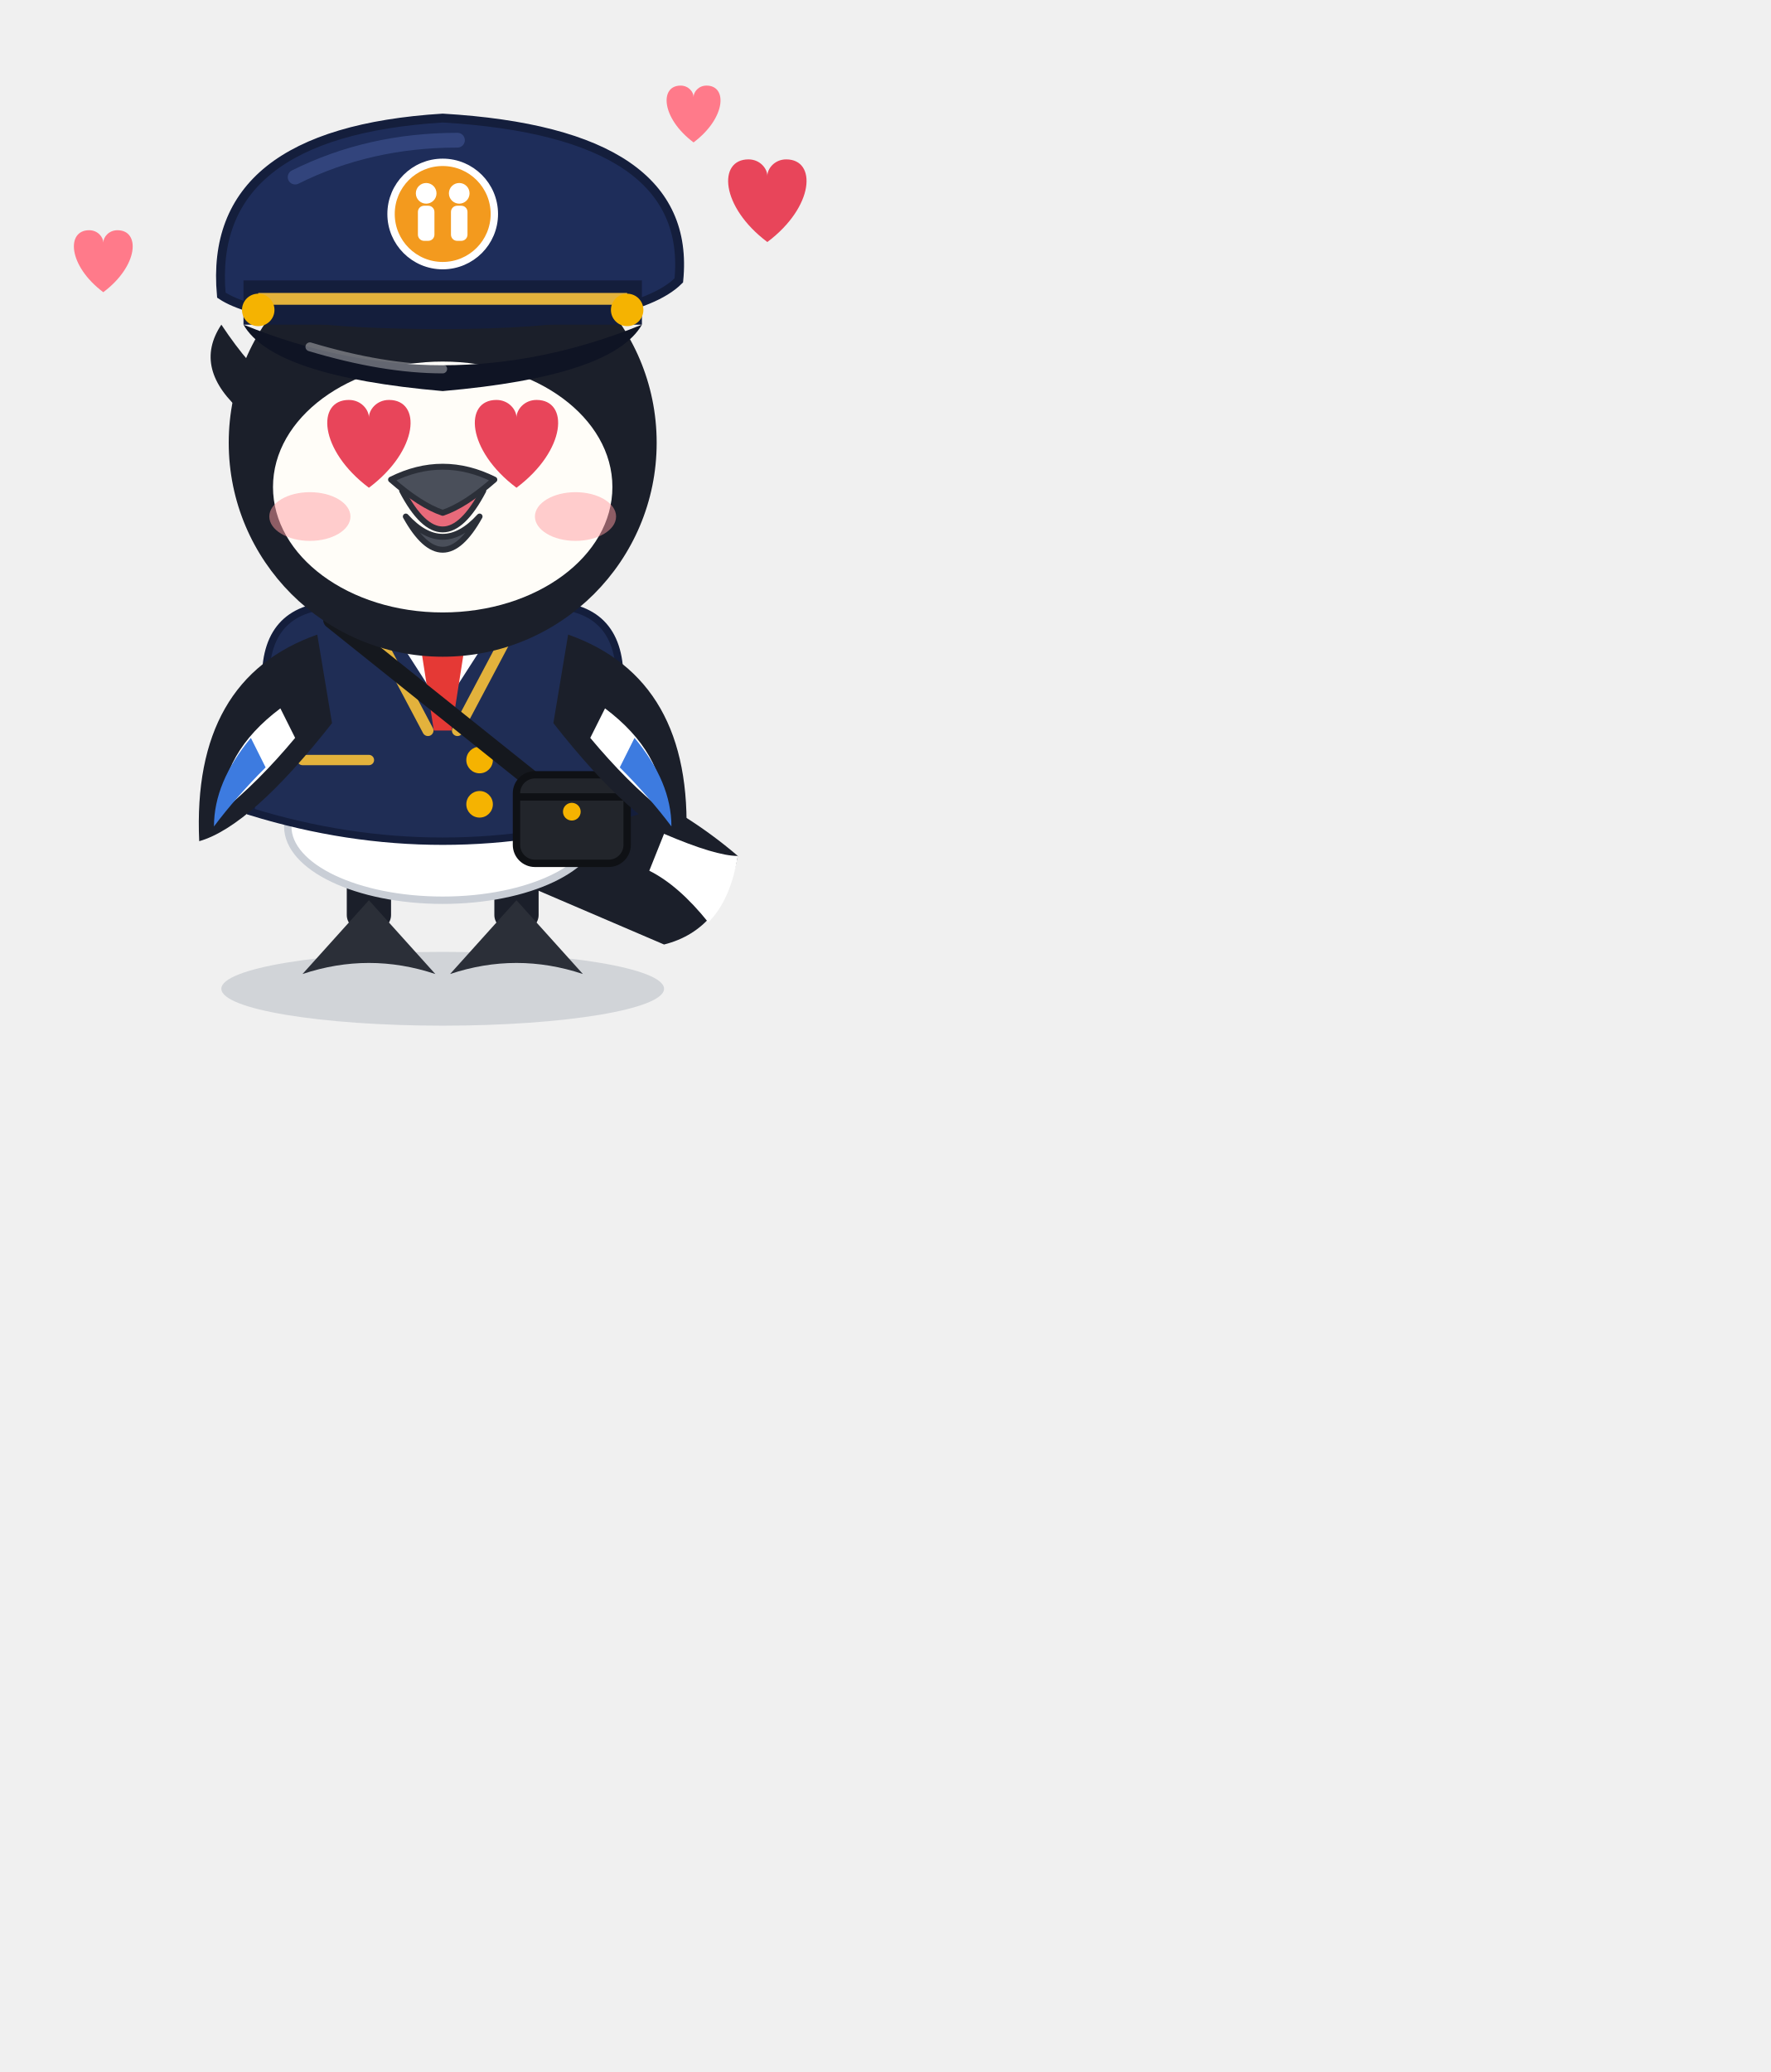
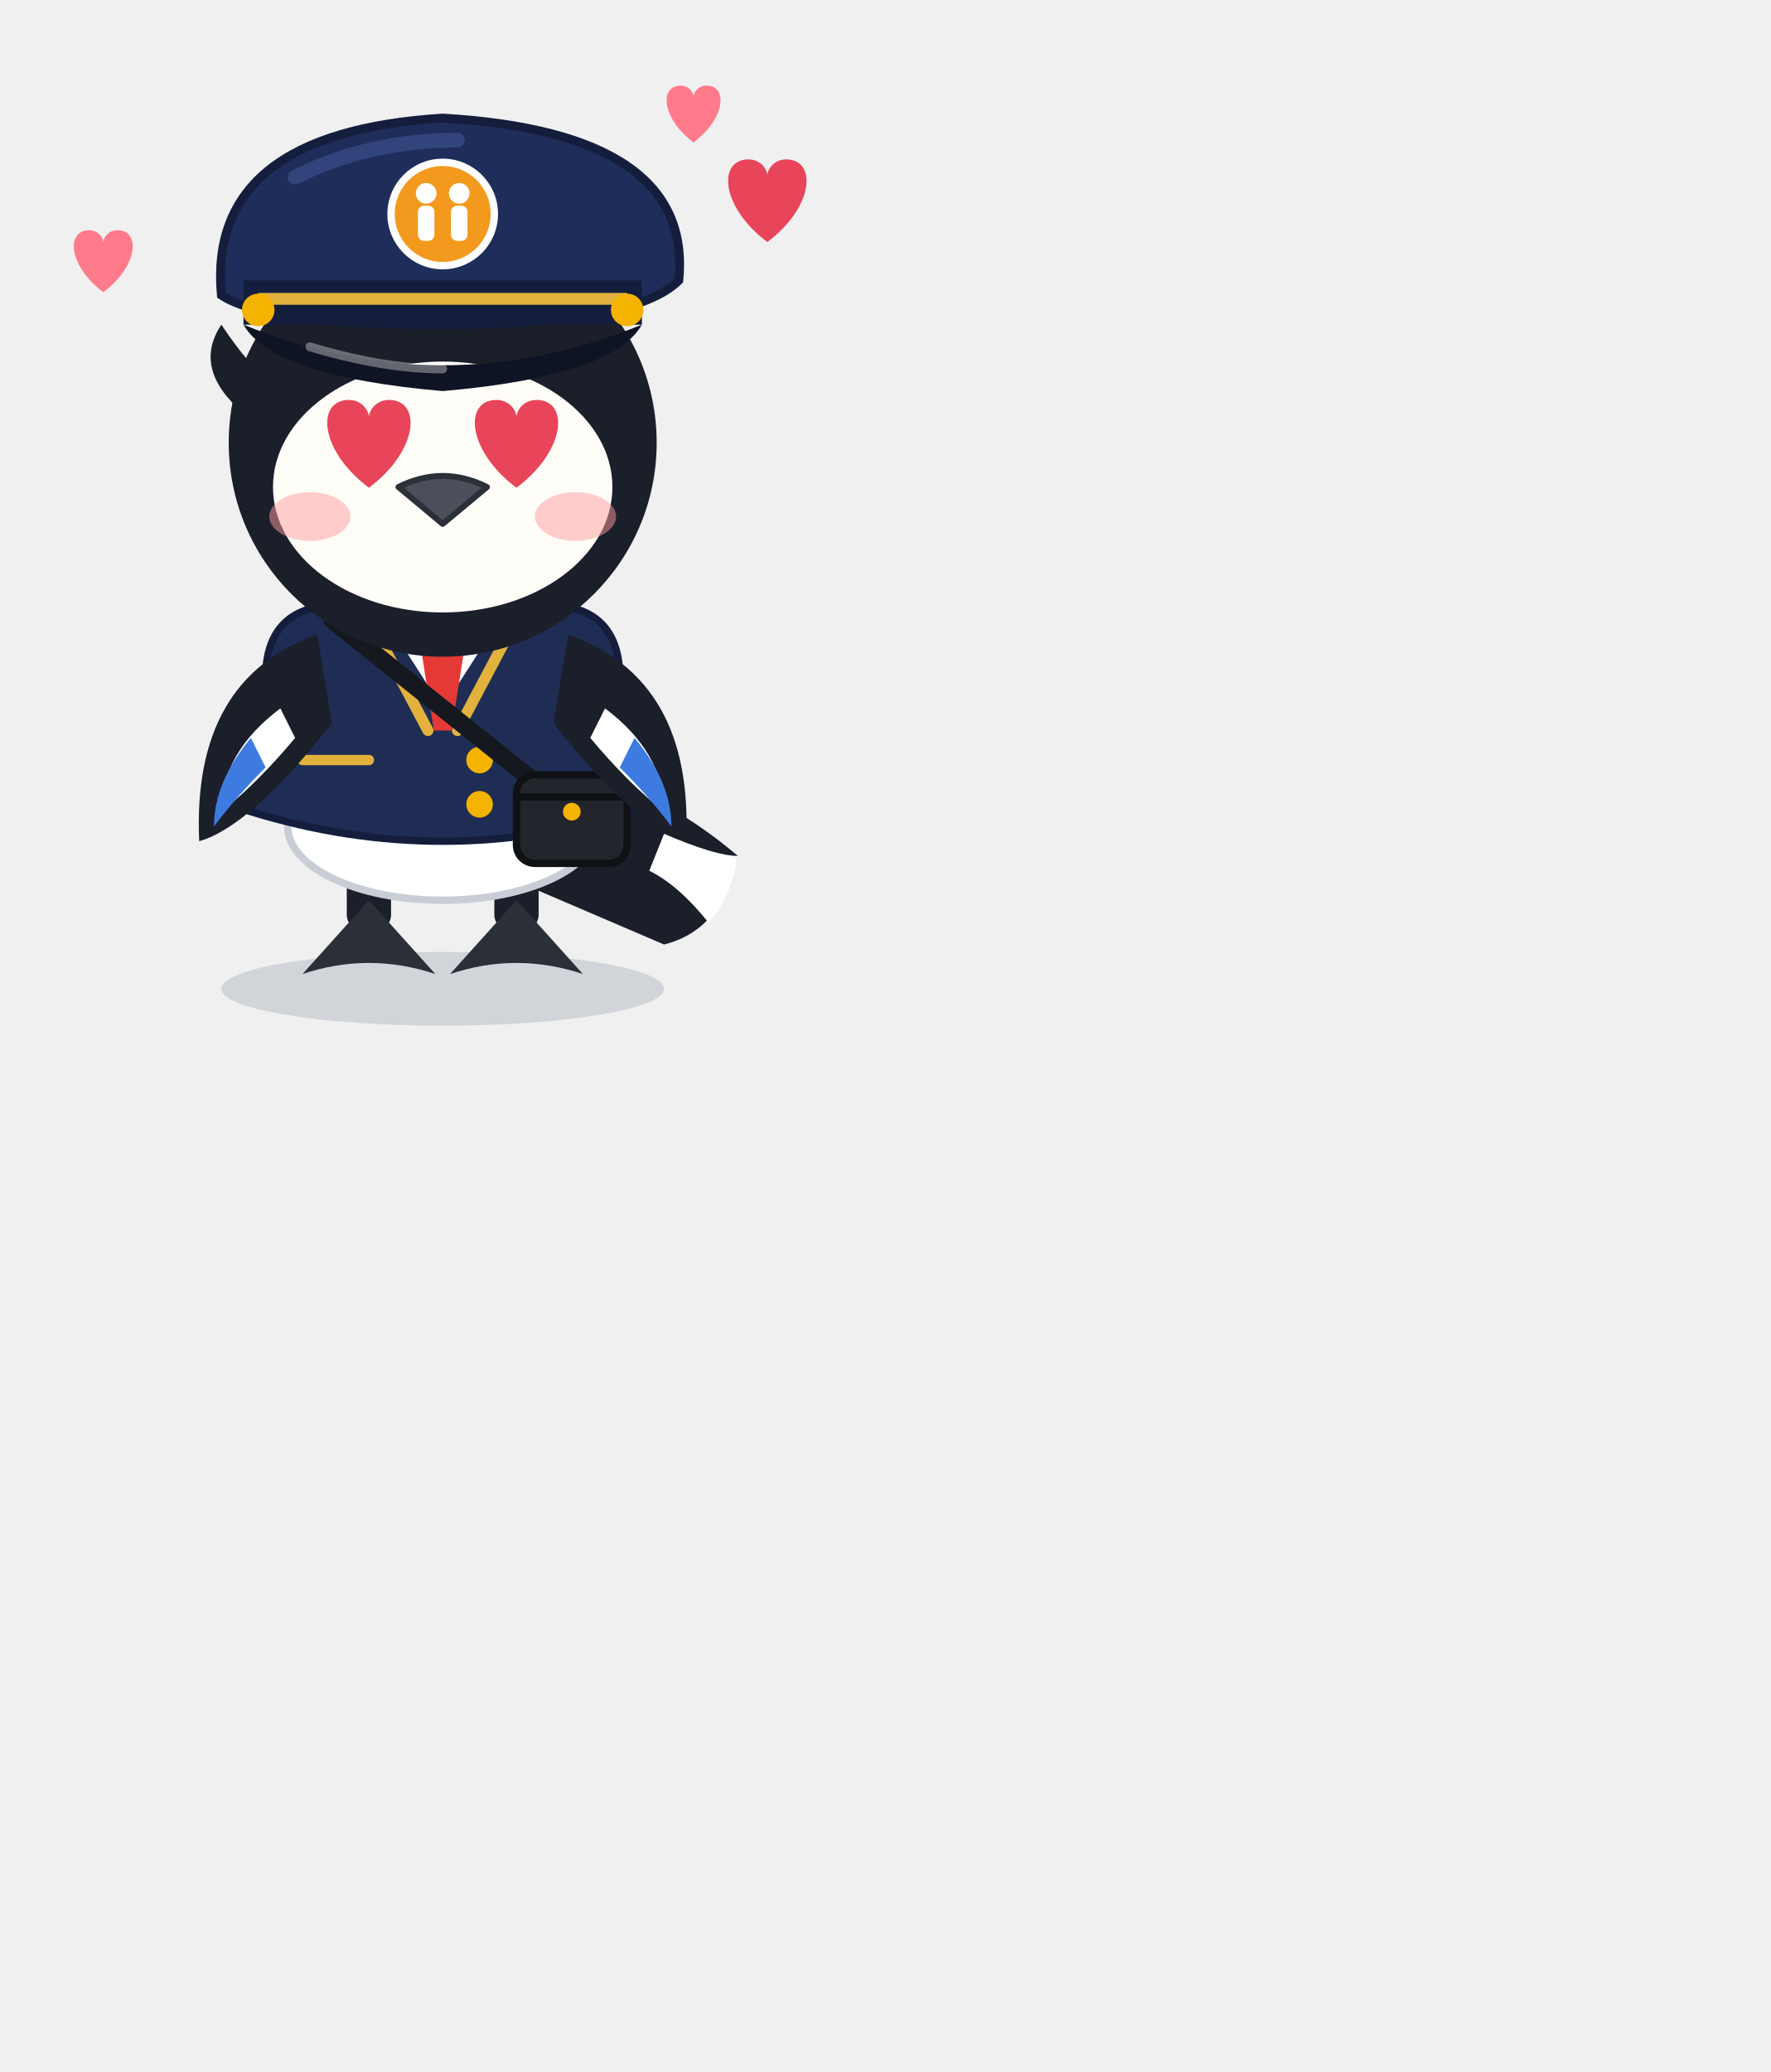
<svg xmlns="http://www.w3.org/2000/svg" width="240" height="280.8" viewbox="0 0 120 140" aria-label="마중이 love">
  <ellipse cx="60" cy="134" rx="30" ry="5" fill="#08233F22" />
  <g>
    <path d="M64 100 Q86 104 100 116 Q98 126 90 128 Q76 122 62 116 Z" fill="#1B1F2A" />
    <path d="M90 113 Q97 116 100 116 Q99 122 96 125 Q92 120 88 118 Z" fill="#FFFFFF" />
    <rect x="47" y="112" width="6" height="14" rx="2" fill="#1B1F2A" />
    <rect x="67" y="112" width="6" height="14" rx="2" fill="#1B1F2A" />
    <path d="M41 132 L50 122 L59 132 Q50 129 41 132 Z" fill="#2B2F38" />
    <path d="M61 132 L70 122 L79 132 Q70 129 61 132 Z" fill="#2B2F38" />
    <ellipse cx="60" cy="112" rx="21" ry="10" fill="#FFFFFF" stroke="#C9CED6" stroke-width="1" />
    <path d="M36 92 Q36 82 46 82 L74 82 Q84 82 84 92 L86 110 Q60 118 34 110 Z" fill="#1F2D55" stroke="#141E3C" stroke-width="1" />
    <path d="M51 82 L60 96 L69 82 Z" fill="#FFFFFF" />
    <path d="M58 84 L62 84 L63 87.5 L61.2 99 L58.8 99 L57 87.5 Z" fill="#E53935" />
    <path d="M49 82 L58 99" stroke="#E3B23C" stroke-width="1.5" fill="none" stroke-linecap="round" />
    <path d="M71 82 L62 99" stroke="#E3B23C" stroke-width="1.5" fill="none" stroke-linecap="round" />
    <circle cx="65" cy="103" r="1.8" fill="#F5B301" />
    <circle cx="65" cy="109" r="1.8" fill="#F5B301" />
    <line x1="41" y1="103" x2="50" y2="103" stroke="#E3B23C" stroke-width="1.4" stroke-linecap="round" />
    <line x1="45" y1="84" x2="75" y2="108" stroke="#15181E" stroke-width="2.4" stroke-linecap="round" />
    <rect x="70" y="105" width="15" height="12" rx="2.5" fill="#22252B" stroke="#0F1115" stroke-width="1" />
    <path d="M70 108 L85 108" stroke="#0F1115" stroke-width="1" />
    <circle cx="77.5" cy="110" r="1.2" fill="#F5B301" />
    <circle cx="60" cy="60" r="29" fill="#1B1F2A" />
    <path d="M33 56 Q26 50 30 44 Q34 50 37 52 Z" fill="#1B1F2A" />
    <ellipse cx="60" cy="66" rx="23" ry="17" fill="#FFFDF8" />
    <g transform="rotate(0 42 86)">
      <path d="M43 86 Q26 92 27 114 Q34 112 45 98 Z" fill="#1B1F2A" />
      <path d="M38 96 Q30 102 30 110 Q35 106 40 100 Z" fill="#FFFFFF" />
      <path d="M34 100 Q29 106 29 112 Q32 108 36 104 Z" fill="#3D7BE0" />
    </g>
    <g transform="translate(120 0) scale(-1 1)">
      <g transform="rotate(0 42 86)">
        <path d="M43 86 Q26 92 27 114 Q34 112 45 98 Z" fill="#1B1F2A" />
        <path d="M38 96 Q30 102 30 110 Q35 106 40 100 Z" fill="#FFFFFF" />
        <path d="M34 100 Q29 106 29 112 Q32 108 36 104 Z" fill="#3D7BE0" />
      </g>
    </g>
  </g>
  <ellipse cx="42" cy="70" rx="5.5" ry="3.3" fill="#FF9BA0" opacity="0.5" />
  <ellipse cx="78" cy="70" rx="5.5" ry="3.3" fill="#FF9BA0" opacity="0.5" />
  <g>
    <path d="M0 3 C-4 0 -4.2 -4 -1.6 -4 C-0.6 -4 0 -3.2 0 -2.6 C0 -3.2 0.6 -4 1.6 -4 C4.2 -4 4 0 0 3 Z" transform="translate(50 61) scale(1.7)" fill="#E8455A" />
  </g>
  <g>
    <path d="M0 3 C-4 0 -4.2 -4 -1.6 -4 C-0.6 -4 0 -3.2 0 -2.6 C0 -3.2 0.6 -4 1.6 -4 C4.2 -4 4 0 0 3 Z" transform="translate(70 61) scale(1.7)" fill="#E8455A" />
  </g>
  <g>
-     <path d="M54.5 66.5 Q60 77 65.5 66.5 Z" fill="#E86A7A" stroke="#2B2F38" stroke-width="0.8" stroke-linejoin="round" />
-     <path d="M55 70 Q60 79 65 70 Q60 75.5 55 70 Z" fill="#4A4F5A" stroke="#2B2F38" stroke-width="0.8" stroke-linejoin="round" />
-     <path d="M53 65 Q60 61.5 67 65 Q63 68.5 60 69.5 Q57 68.5 53 65 Z" fill="#4A4F5A" stroke="#2B2F38" stroke-width="0.8" stroke-linejoin="round" />
+     <path d="M54 66 Q60 63 66 66 L60 71 Z" fill="#4A4F5A" stroke="#2B2F38" stroke-width="0.8" stroke-linejoin="round" />
    <path d="M30 40 Q28 18 60 16 Q94 18 92 38 Q86 44 60 44 Q36 44 30 40 Z" fill="#1E2D5A" stroke="#141E3C" stroke-width="1.2" />
    <rect x="33" y="38" width="54" height="6" fill="#141E3C" />
    <line x1="35" y1="40.5" x2="85" y2="40.5" stroke="#E3B23C" stroke-width="1.6" />
    <path d="M33 44 Q60 55 87 44 Q83 51 60 53 Q37 51 33 44 Z" fill="#0F1424" />
    <path d="M42 47 Q52 50 60 50" stroke="#FFFFFF" stroke-width="1.2" fill="none" opacity="0.35" stroke-linecap="round" />
    <circle cx="35" cy="42" r="2.2" fill="#F5B301" />
    <circle cx="85" cy="42" r="2.2" fill="#F5B301" />
    <path d="M40 24 Q50 19 62 19" stroke="#3A4F8A" stroke-width="2" fill="none" stroke-linecap="round" opacity="0.7" />
    <circle cx="60" cy="29" r="7" fill="#F39A1E" stroke="#FFFFFF" stroke-width="1" />
    <g fill="#FFFFFF" transform="translate(60 29) scale(1.4)">
      <circle cx="-1.6" cy="-2" r="1" />
      <circle cx="1.6" cy="-2" r="1" />
      <rect x="-2.4" y="-0.8" width="1.6" height="3.4" rx="0.6" />
      <rect x="0.8" y="-0.8" width="1.6" height="3.4" rx="0.6" />
    </g>
  </g>
  <g class="fx">
    <path d="M0 3 C-4 0 -4.2 -4 -1.6 -4 C-0.6 -4 0 -3.2 0 -2.6 C0 -3.2 0.6 -4 1.6 -4 C4.2 -4 4 0 0 3 Z" transform="translate(104 28) scale(1.6)" fill="#E8455A" />
    <path d="M0 3 C-4 0 -4.2 -4 -1.6 -4 C-0.6 -4 0 -3.2 0 -2.6 C0 -3.2 0.6 -4 1.6 -4 C4.2 -4 4 0 0 3 Z" transform="translate(94 16) scale(1.1)" fill="#FF7A8A" />
    <path d="M0 3 C-4 0 -4.2 -4 -1.6 -4 C-0.6 -4 0 -3.2 0 -2.6 C0 -3.2 0.6 -4 1.6 -4 C4.2 -4 4 0 0 3 Z" transform="translate(14 36) scale(1.2)" fill="#FF7A8A" />
  </g>
</svg>
